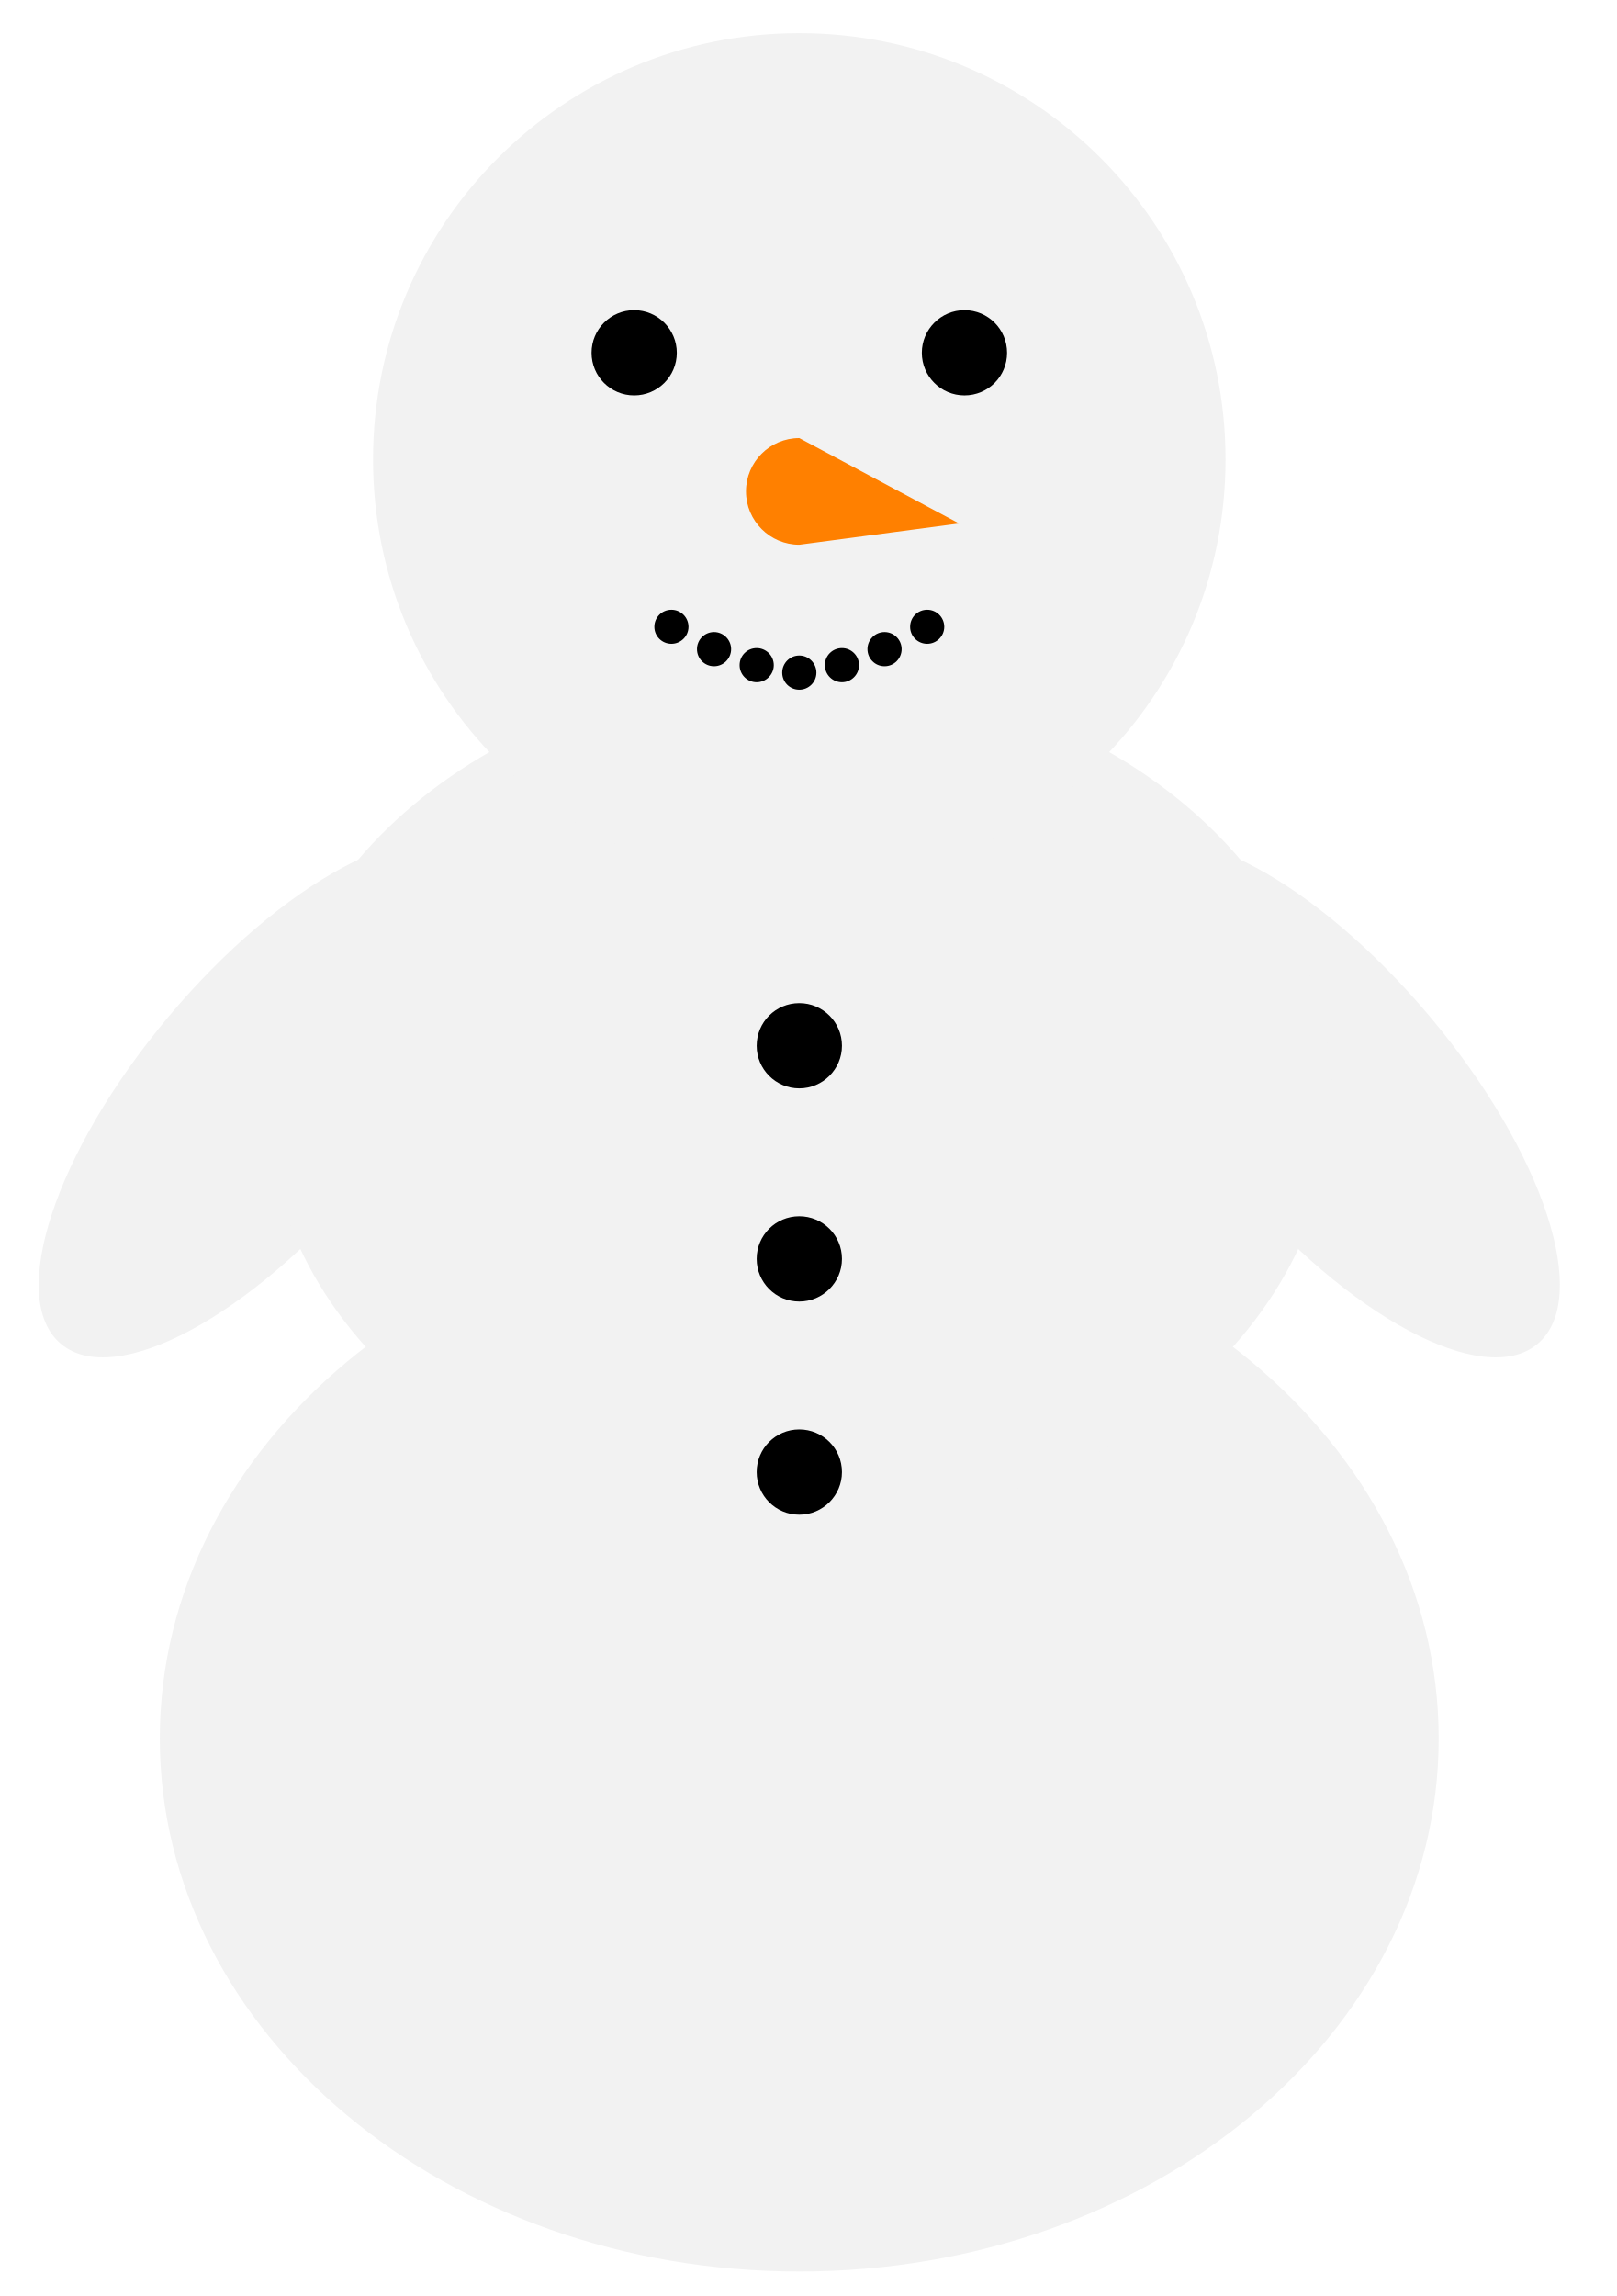
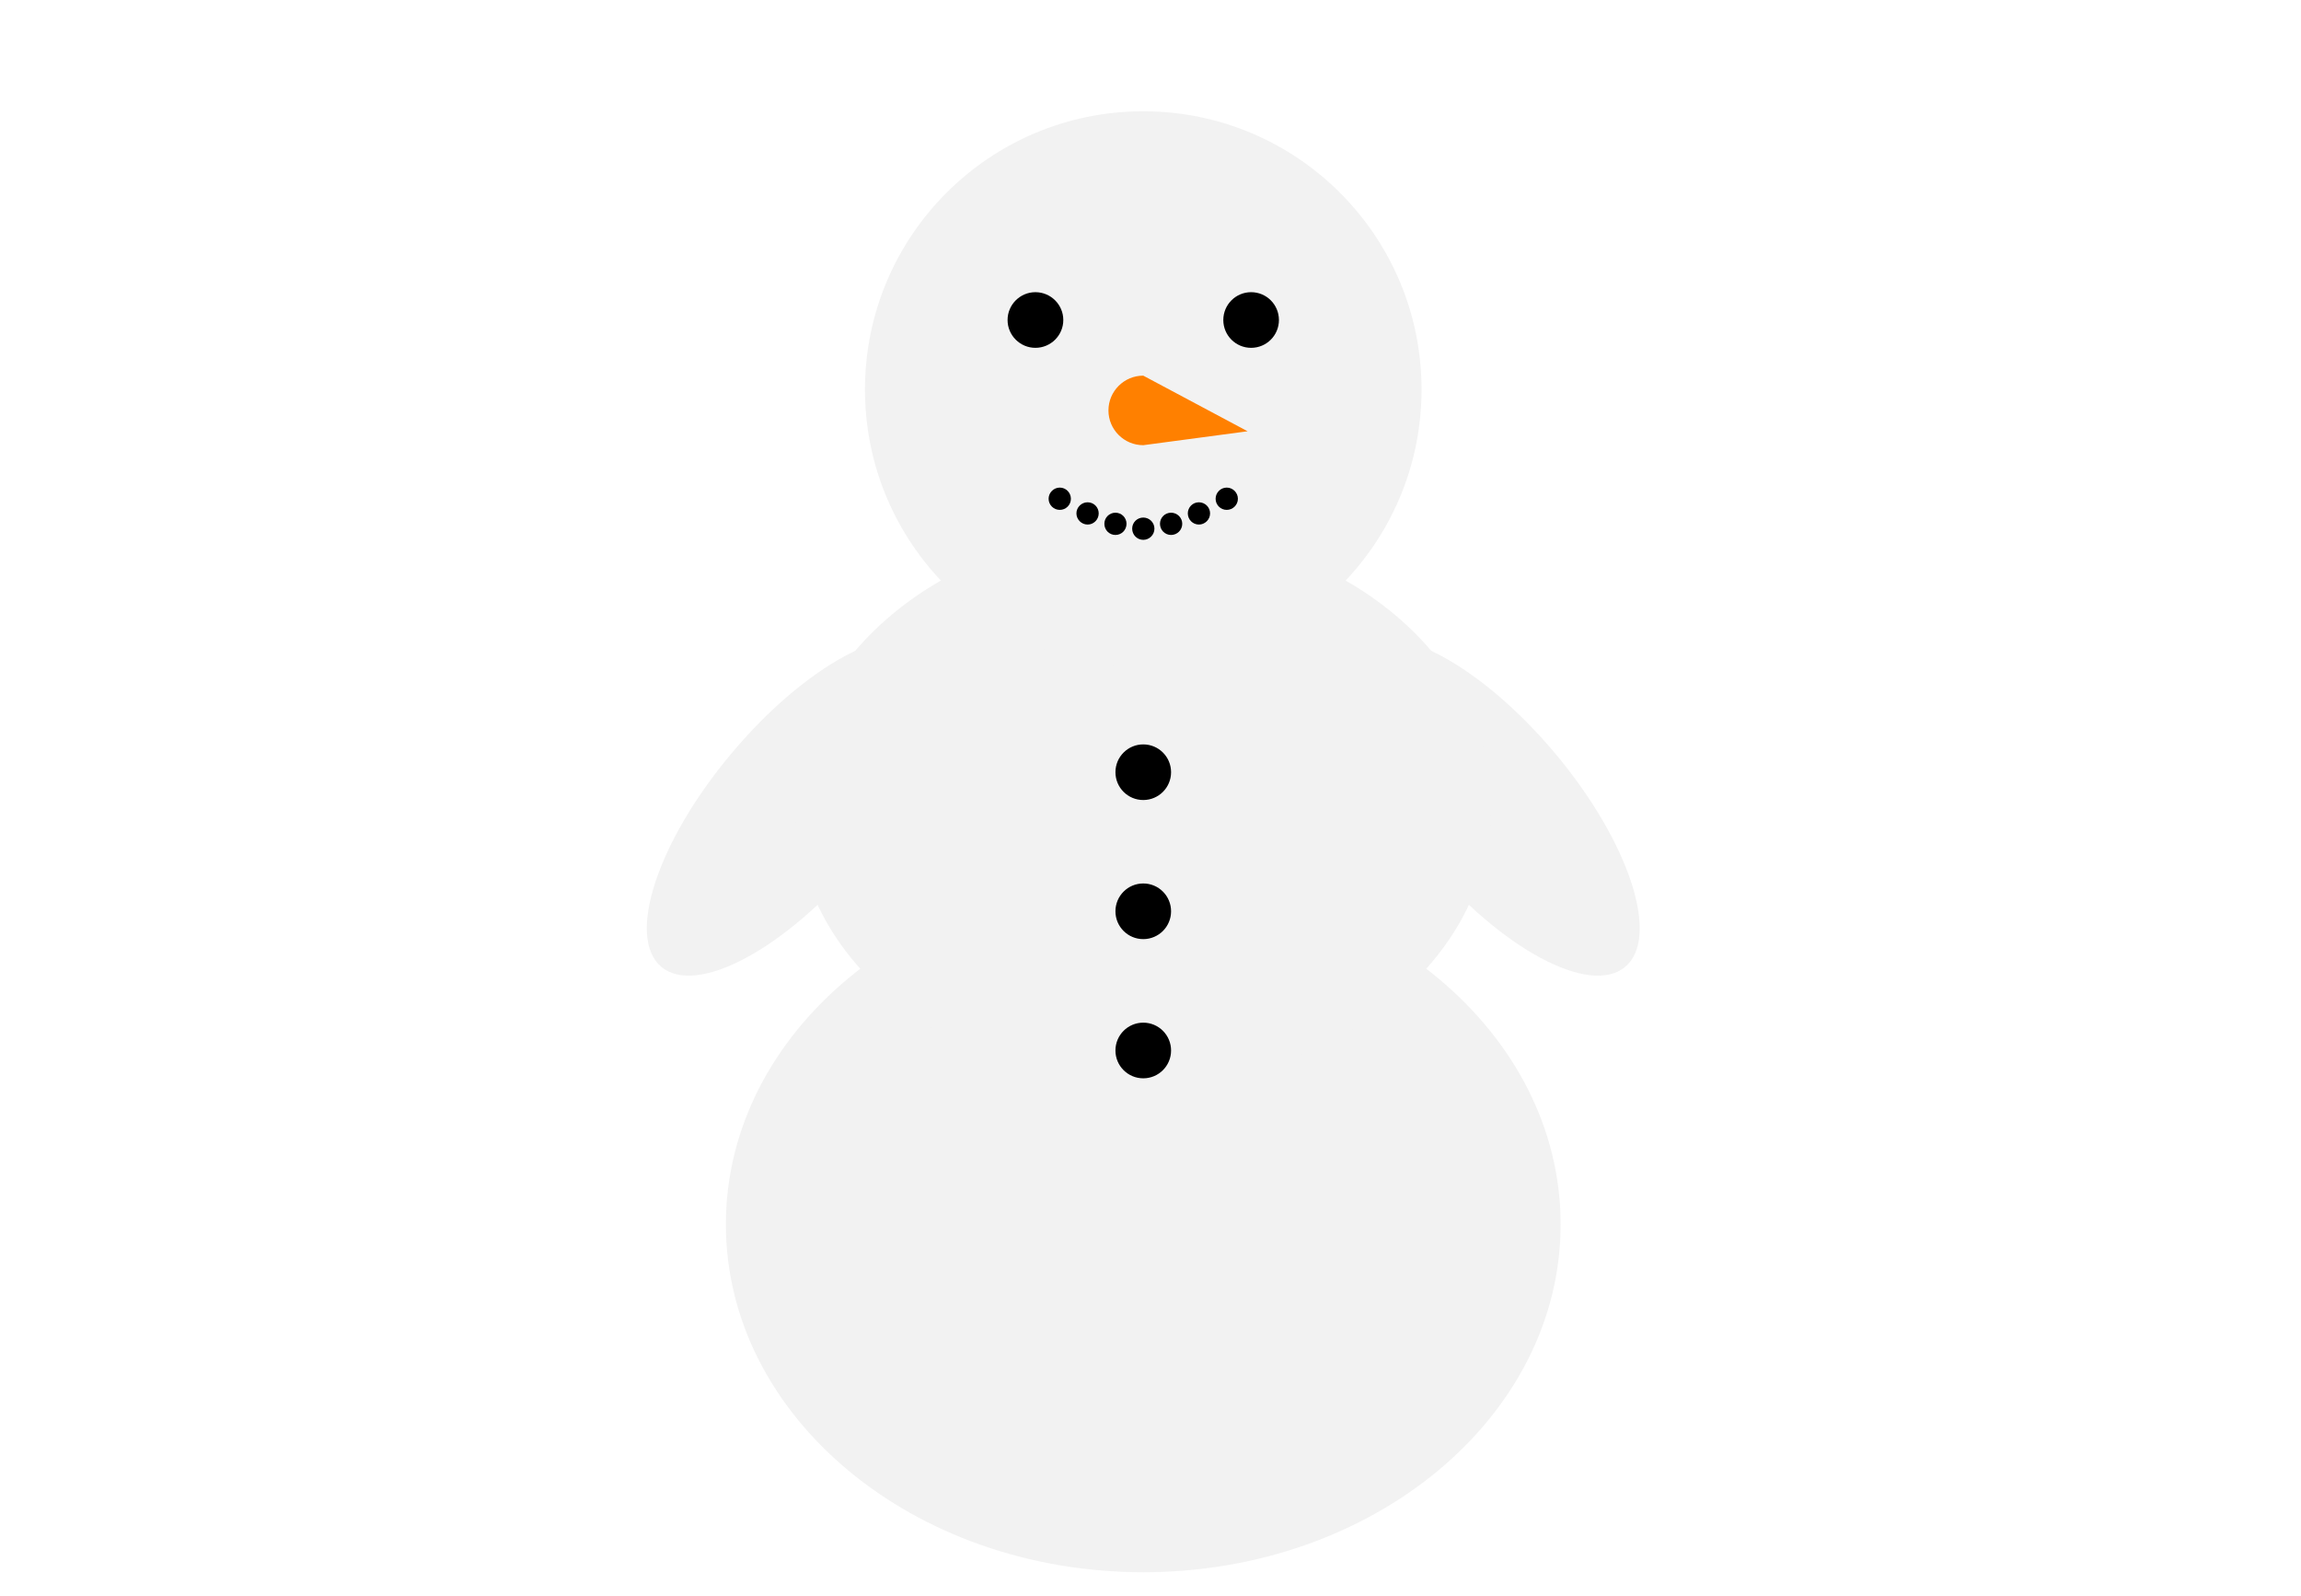
- <svg xmlns="http://www.w3.org/2000/svg" width="42.52" height="60.378" viewBox="0 0 42.52 60.378">
+ <svg xmlns="http://www.w3.org/2000/svg" width="92.41" height="64.063" viewBox="0 0 92.41 64.063">
  <defs>
    <clipPath id="clip-0">
-       <path clip-rule="nonzero" d="M 4 31 L 38 31 L 38 59.734 L 4 59.734 Z M 4 31 " />
-     </clipPath>
-     <clipPath id="clip-1">
-       <path clip-rule="nonzero" d="M 9 0.031 L 33 0.031 L 33 24 L 9 24 Z M 9 0.031 " />
+       <path clip-rule="nonzero" d="M 29 35 L 63 35 L 63 63.141 L 29 63.141 Z M 29 35 " />
    </clipPath>
  </defs>
-   <path fill-rule="nonzero" fill="rgb(95%, 95%, 95%)" fill-opacity="1" d="M 40.441 35.34 C 41.867 34.148 40.602 30.297 37.613 26.738 C 34.629 23.18 31.055 21.266 29.633 22.457 C 28.211 23.652 29.477 27.504 32.461 31.062 C 35.445 34.621 39.02 36.535 40.441 35.34 Z M 40.441 35.34 " />
-   <path fill-rule="nonzero" fill="rgb(95%, 95%, 95%)" fill-opacity="1" d="M 12.414 22.457 C 10.988 21.266 7.418 23.18 4.43 26.738 C 1.445 30.297 0.18 34.148 1.602 35.34 C 3.023 36.535 6.598 34.621 9.586 31.062 C 12.57 27.504 13.836 23.652 12.414 22.457 Z M 12.414 22.457 " />
+   <path fill-rule="nonzero" fill="rgb(95%, 95%, 95%)" fill-opacity="1" d="M 65.27 38.828 C 66.688 37.637 65.426 33.797 62.453 30.254 C 59.477 26.707 55.914 24.797 54.496 25.988 C 53.078 27.176 54.34 31.016 57.316 34.562 C 60.289 38.109 63.852 40.02 65.27 38.828 Z M 65.27 38.828 " />
+   <path fill-rule="nonzero" fill="rgb(95%, 95%, 95%)" fill-opacity="1" d="M 37.332 25.988 C 35.914 24.797 32.352 26.707 29.379 30.254 C 26.402 33.797 25.141 37.637 26.559 38.828 C 27.977 40.02 31.539 38.109 34.512 34.562 C 37.488 31.016 38.75 27.176 37.332 25.988 Z M 37.332 25.988 " />
  <g clip-path="url(#clip-0)">
-     <path fill-rule="nonzero" fill="rgb(95%, 95%, 95%)" fill-opacity="1" d="M 37.84 45.719 C 37.84 37.977 30.312 31.703 21.023 31.703 C 11.734 31.703 4.203 37.977 4.203 45.719 C 4.203 53.457 11.734 59.734 21.023 59.734 C 30.312 59.734 37.84 53.457 37.84 45.719 Z M 37.84 45.719 " />
+     <path fill-rule="nonzero" fill="rgb(95%, 95%, 95%)" fill-opacity="1" d="M 62.676 49.172 C 62.676 41.457 55.172 35.203 45.914 35.203 C 36.656 35.203 29.152 41.457 29.152 49.172 C 29.152 56.887 36.656 63.141 45.914 63.141 C 55.172 63.141 62.676 56.887 62.676 49.172 Z M 62.676 49.172 " />
  </g>
-   <path fill-rule="nonzero" fill="rgb(95%, 95%, 95%)" fill-opacity="1" d="M 35.039 28.898 C 35.039 22.707 28.762 17.688 21.023 17.688 C 13.281 17.688 7.008 22.707 7.008 28.898 C 7.008 35.094 13.281 40.113 21.023 40.113 C 28.762 40.113 35.039 35.094 35.039 28.898 Z M 35.039 28.898 " />
-   <g clip-path="url(#clip-1)">
-     <path fill-rule="nonzero" fill="rgb(95%, 95%, 95%)" fill-opacity="1" d="M 32.234 12.082 C 32.234 5.891 27.215 0.871 21.023 0.871 C 14.832 0.871 9.812 5.891 9.812 12.082 C 9.812 18.273 14.832 23.293 21.023 23.293 C 27.215 23.293 32.234 18.273 32.234 12.082 Z M 32.234 12.082 " />
-   </g>
-   <path fill-rule="nonzero" fill="rgb(0%, 0%, 0%)" fill-opacity="1" d="M 21.473 17.688 C 21.473 17.441 21.27 17.238 21.023 17.238 C 20.773 17.238 20.574 17.441 20.574 17.688 C 20.574 17.938 20.773 18.137 21.023 18.137 C 21.27 18.137 21.473 17.938 21.473 17.688 Z M 21.473 17.688 " />
-   <path fill-rule="nonzero" fill="rgb(0%, 0%, 0%)" fill-opacity="1" d="M 22.594 17.492 C 22.594 17.242 22.391 17.043 22.145 17.043 C 21.895 17.043 21.695 17.242 21.695 17.492 C 21.695 17.738 21.895 17.941 22.145 17.941 C 22.391 17.941 22.594 17.738 22.594 17.492 Z M 22.594 17.492 " />
-   <path fill-rule="nonzero" fill="rgb(0%, 0%, 0%)" fill-opacity="1" d="M 20.352 17.492 C 20.352 17.242 20.148 17.043 19.902 17.043 C 19.652 17.043 19.453 17.242 19.453 17.492 C 19.453 17.738 19.652 17.941 19.902 17.941 C 20.148 17.941 20.352 17.738 20.352 17.492 Z M 20.352 17.492 " />
-   <path fill-rule="nonzero" fill="rgb(0%, 0%, 0%)" fill-opacity="1" d="M 23.715 17.07 C 23.715 16.824 23.512 16.621 23.266 16.621 C 23.016 16.621 22.816 16.824 22.816 17.07 C 22.816 17.32 23.016 17.52 23.266 17.52 C 23.512 17.52 23.715 17.32 23.715 17.07 Z M 23.715 17.07 " />
-   <path fill-rule="nonzero" fill="rgb(0%, 0%, 0%)" fill-opacity="1" d="M 19.23 17.07 C 19.23 16.824 19.027 16.621 18.781 16.621 C 18.531 16.621 18.332 16.824 18.332 17.07 C 18.332 17.32 18.531 17.52 18.781 17.52 C 19.027 17.52 19.23 17.32 19.23 17.07 Z M 19.23 17.07 " />
-   <path fill-rule="nonzero" fill="rgb(0%, 0%, 0%)" fill-opacity="1" d="M 24.836 16.484 C 24.836 16.234 24.633 16.035 24.387 16.035 C 24.137 16.035 23.938 16.234 23.938 16.484 C 23.938 16.73 24.137 16.93 24.387 16.93 C 24.633 16.93 24.836 16.73 24.836 16.484 Z M 24.836 16.484 " />
-   <path fill-rule="nonzero" fill="rgb(0%, 0%, 0%)" fill-opacity="1" d="M 18.109 16.484 C 18.109 16.234 17.906 16.035 17.66 16.035 C 17.41 16.035 17.211 16.234 17.211 16.484 C 17.211 16.73 17.41 16.93 17.66 16.93 C 17.906 16.93 18.109 16.73 18.109 16.484 Z M 18.109 16.484 " />
-   <path fill-rule="nonzero" fill="rgb(0%, 0%, 0%)" fill-opacity="1" d="M 17.801 9.277 C 17.801 8.66 17.297 8.156 16.68 8.156 C 16.059 8.156 15.559 8.66 15.559 9.277 C 15.559 9.898 16.059 10.398 16.68 10.398 C 17.297 10.398 17.801 9.898 17.801 9.277 Z M 17.801 9.277 " />
-   <path fill-rule="nonzero" fill="rgb(0%, 0%, 0%)" fill-opacity="1" d="M 26.488 9.277 C 26.488 8.66 25.988 8.156 25.367 8.156 C 24.75 8.156 24.246 8.66 24.246 9.277 C 24.246 9.898 24.75 10.398 25.367 10.398 C 25.988 10.398 26.488 9.898 26.488 9.277 Z M 26.488 9.277 " />
-   <path fill-rule="nonzero" fill="rgb(100%, 50%, 0%)" fill-opacity="1" d="M 21.023 11.52 C 20.25 11.52 19.621 12.148 19.621 12.922 C 19.621 13.695 20.25 14.324 21.023 14.324 M 21.023 14.324 L 25.227 13.766 L 21.023 11.52 " />
-   <path fill-rule="nonzero" fill="rgb(0%, 0%, 0%)" fill-opacity="1" d="M 22.145 27.5 C 22.145 26.879 21.641 26.379 21.023 26.379 C 20.402 26.379 19.902 26.879 19.902 27.5 C 19.902 28.117 20.402 28.621 21.023 28.621 C 21.641 28.621 22.145 28.117 22.145 27.5 Z M 22.145 27.5 " />
-   <path fill-rule="nonzero" fill="rgb(0%, 0%, 0%)" fill-opacity="1" d="M 22.145 33.105 C 22.145 32.484 21.641 31.984 21.023 31.984 C 20.402 31.984 19.902 32.484 19.902 33.105 C 19.902 33.723 20.402 34.227 21.023 34.227 C 21.641 34.227 22.145 33.723 22.145 33.105 Z M 22.145 33.105 " />
-   <path fill-rule="nonzero" fill="rgb(0%, 0%, 0%)" fill-opacity="1" d="M 22.145 38.711 C 22.145 38.09 21.641 37.59 21.023 37.59 C 20.402 37.59 19.902 38.09 19.902 38.711 C 19.902 39.328 20.402 39.832 21.023 39.832 C 21.641 39.832 22.145 39.328 22.145 38.711 Z M 22.145 38.711 " />
+   <path fill-rule="nonzero" fill="rgb(95%, 95%, 95%)" fill-opacity="1" d="M 59.883 32.406 C 59.883 26.234 53.629 21.23 45.914 21.23 C 38.199 21.23 31.945 26.234 31.945 32.406 C 31.945 38.578 38.199 43.582 45.914 43.582 C 53.629 43.582 59.883 38.578 59.883 32.406 Z M 59.883 32.406 " />
+   <path fill-rule="nonzero" fill="rgb(95%, 95%, 95%)" fill-opacity="1" d="M 57.09 15.645 C 57.09 9.473 52.086 4.469 45.914 4.469 C 39.742 4.469 34.738 9.473 34.738 15.645 C 34.738 21.816 39.742 26.82 45.914 26.82 C 52.086 26.82 57.09 21.816 57.09 15.645 Z M 57.09 15.645 " />
+   <path fill-rule="nonzero" fill="rgb(0%, 0%, 0%)" fill-opacity="1" d="M 46.363 21.23 C 46.363 20.984 46.16 20.785 45.914 20.785 C 45.668 20.785 45.469 20.984 45.469 21.23 C 45.469 21.48 45.668 21.68 45.914 21.68 C 46.16 21.68 46.363 21.48 46.363 21.23 Z M 46.363 21.23 " />
+   <path fill-rule="nonzero" fill="rgb(0%, 0%, 0%)" fill-opacity="1" d="M 47.48 21.035 C 47.48 20.789 47.277 20.59 47.031 20.59 C 46.785 20.59 46.586 20.789 46.586 21.035 C 46.586 21.285 46.785 21.484 47.031 21.484 C 47.277 21.484 47.48 21.285 47.48 21.035 Z M 47.48 21.035 " />
+   <path fill-rule="nonzero" fill="rgb(0%, 0%, 0%)" fill-opacity="1" d="M 45.242 21.035 C 45.242 20.789 45.043 20.59 44.797 20.59 C 44.551 20.59 44.352 20.789 44.352 21.035 C 44.352 21.285 44.551 21.484 44.797 21.484 C 45.043 21.484 45.242 21.285 45.242 21.035 Z M 45.242 21.035 " />
+   <path fill-rule="nonzero" fill="rgb(0%, 0%, 0%)" fill-opacity="1" d="M 48.598 20.617 C 48.598 20.371 48.395 20.172 48.148 20.172 C 47.902 20.172 47.703 20.371 47.703 20.617 C 47.703 20.863 47.902 21.066 48.148 21.066 C 48.395 21.066 48.598 20.863 48.598 20.617 Z M 48.598 20.617 " />
+   <path fill-rule="nonzero" fill="rgb(0%, 0%, 0%)" fill-opacity="1" d="M 44.125 20.617 C 44.125 20.371 43.926 20.172 43.68 20.172 C 43.434 20.172 43.23 20.371 43.23 20.617 C 43.23 20.863 43.434 21.066 43.68 21.066 C 43.926 21.066 44.125 20.863 44.125 20.617 Z M 44.125 20.617 " />
+   <path fill-rule="nonzero" fill="rgb(0%, 0%, 0%)" fill-opacity="1" d="M 49.715 20.031 C 49.715 19.785 49.512 19.582 49.266 19.582 C 49.02 19.582 48.82 19.785 48.82 20.031 C 48.82 20.277 49.02 20.477 49.266 20.477 C 49.512 20.477 49.715 20.277 49.715 20.031 Z M 49.715 20.031 " />
+   <path fill-rule="nonzero" fill="rgb(0%, 0%, 0%)" fill-opacity="1" d="M 43.008 20.031 C 43.008 19.785 42.809 19.582 42.562 19.582 C 42.316 19.582 42.113 19.785 42.113 20.031 C 42.113 20.277 42.316 20.477 42.562 20.477 C 42.809 20.477 43.008 20.277 43.008 20.031 Z M 43.008 20.031 " />
+   <path fill-rule="nonzero" fill="rgb(0%, 0%, 0%)" fill-opacity="1" d="M 42.703 12.852 C 42.703 12.234 42.199 11.734 41.582 11.734 C 40.969 11.734 40.465 12.234 40.465 12.852 C 40.465 13.469 40.969 13.969 41.582 13.969 C 42.199 13.969 42.703 13.469 42.703 12.852 Z M 42.703 12.852 " />
+   <path fill-rule="nonzero" fill="rgb(0%, 0%, 0%)" fill-opacity="1" d="M 51.363 12.852 C 51.363 12.234 50.863 11.734 50.246 11.734 C 49.629 11.734 49.129 12.234 49.129 12.852 C 49.129 13.469 49.629 13.969 50.246 13.969 C 50.863 13.969 51.363 13.469 51.363 12.852 Z M 51.363 12.852 " />
+   <path fill-rule="nonzero" fill="rgb(100%, 50%, 0%)" fill-opacity="1" d="M 45.914 15.086 C 45.145 15.086 44.516 15.711 44.516 16.484 C 44.516 17.254 45.145 17.879 45.914 17.879 M 45.914 17.879 L 50.105 17.32 L 45.914 15.086 " />
+   <path fill-rule="nonzero" fill="rgb(0%, 0%, 0%)" fill-opacity="1" d="M 47.031 31.012 C 47.031 30.395 46.531 29.895 45.914 29.895 C 45.297 29.895 44.797 30.395 44.797 31.012 C 44.797 31.629 45.297 32.129 45.914 32.129 C 46.531 32.129 47.031 31.629 47.031 31.012 Z M 47.031 31.012 " />
+   <path fill-rule="nonzero" fill="rgb(0%, 0%, 0%)" fill-opacity="1" d="M 47.031 36.598 C 47.031 35.98 46.531 35.48 45.914 35.48 C 45.297 35.48 44.797 35.98 44.797 36.598 C 44.797 37.215 45.297 37.715 45.914 37.715 C 46.531 37.715 47.031 37.215 47.031 36.598 Z M 47.031 36.598 " />
+   <path fill-rule="nonzero" fill="rgb(0%, 0%, 0%)" fill-opacity="1" d="M 47.031 42.188 C 47.031 41.57 46.531 41.07 45.914 41.07 C 45.297 41.07 44.797 41.57 44.797 42.188 C 44.797 42.805 45.297 43.305 45.914 43.305 C 46.531 43.305 47.031 42.805 47.031 42.188 Z M 47.031 42.188 " />
</svg>
